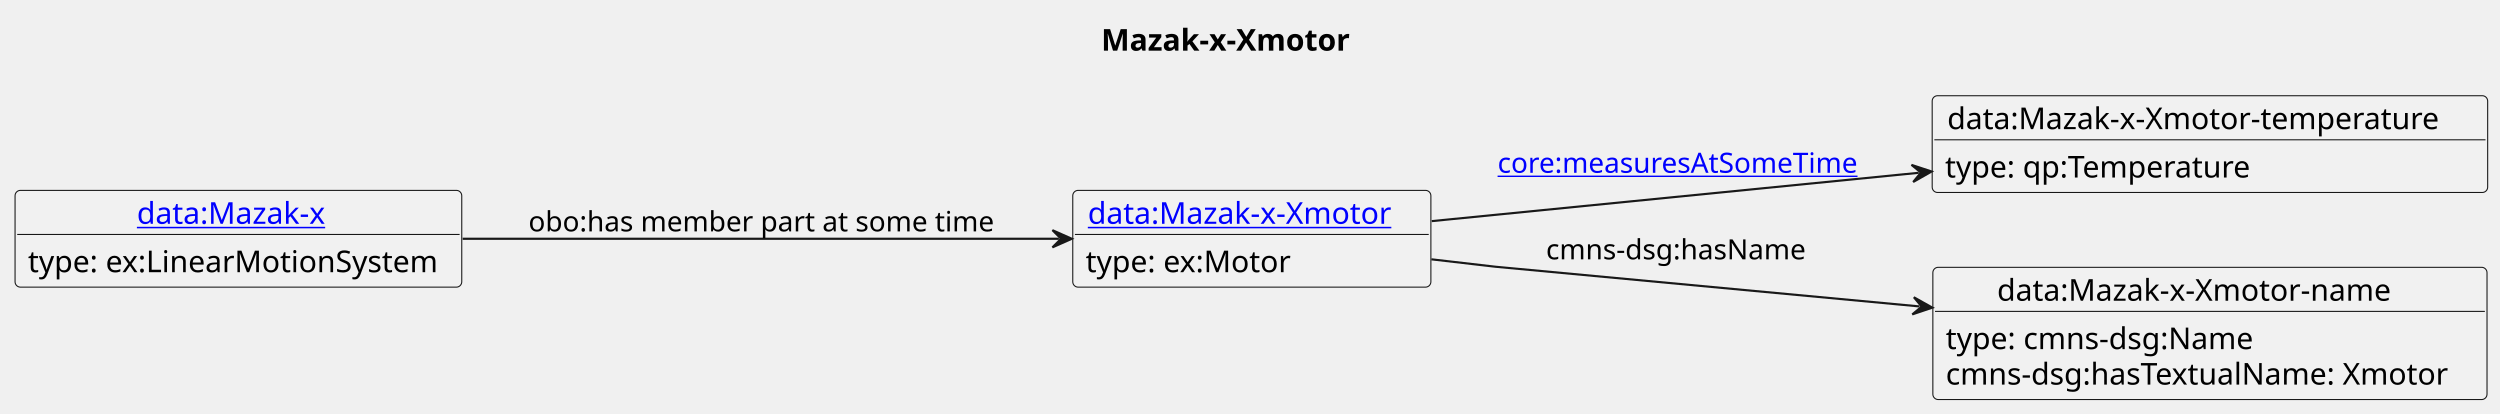
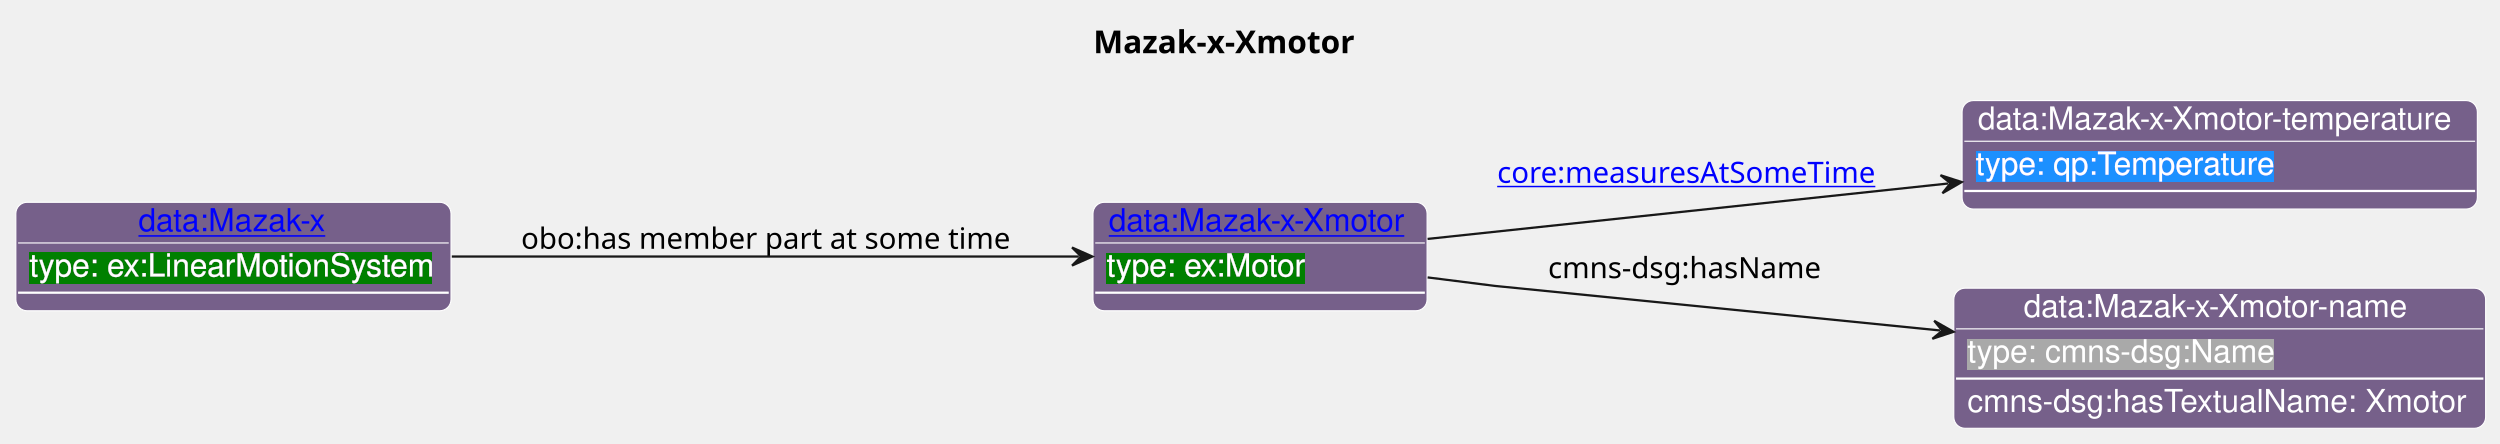
- <svg xmlns="http://www.w3.org/2000/svg" xmlns:xlink="http://www.w3.org/1999/xlink" contentStyleType="text/css" data-diagram-type="CLASS" height="192px" preserveAspectRatio="none" style="width:1162px;height:192px;background:#FFFFFF;" version="1.1" viewBox="0 0 1162 192" width="1162px" zoomAndPan="magnify">
-   <defs />
+ <svg xmlns="http://www.w3.org/2000/svg" xmlns:xlink="http://www.w3.org/1999/xlink" contentStyleType="text/css" data-diagram-type="CLASS" height="196px" preserveAspectRatio="none" style="width:1106px;height:196px;background:#FFFFFF;" version="1.1" viewBox="0 0 1106 196" width="1106px" zoomAndPan="magnify">
+   <defs>
+     <filter height="1" id="b7ddhh53op1oc0" width="1" x="0" y="0">
+       <feFlood flood-color="#008000" result="flood" />
+       <feComposite in="SourceGraphic" in2="flood" operator="over" />
+     </filter>
+     <filter height="1" id="b7ddhh53op1oc1" width="1" x="0" y="0">
+       <feFlood flood-color="#1E90FF" result="flood" />
+       <feComposite in="SourceGraphic" in2="flood" operator="over" />
+     </filter>
+     <filter height="1" id="b7ddhh53op1oc2" width="1" x="0" y="0">
+       <feFlood flood-color="#A9A9A9" result="flood" />
+       <feComposite in="SourceGraphic" in2="flood" operator="over" />
+     </filter>
+   </defs>
  <g>
-     <text fill="#000000" font-family="sans-serif" font-size="14" font-weight="bold" lengthAdjust="spacing" textLength="125.289" x="511.838" y="23.535">Mazak-x-Xmotor</text>
-     <g class="entity" data-entity="o1" data-source-line="4" data-uid="ent0002" id="entity_o1">
-       <rect fill="#F1F1F1" height="44.977" rx="2.5" ry="2.5" style="stroke:#181818;stroke-width:0.5;" width="166.455" x="498.62" y="88.488" />
+     <text fill="#000000" font-family="sans-serif" font-size="14" font-weight="bold" lengthAdjust="spacing" textLength="125.289" x="483.682" y="23.535">Mazak-x-Xmotor</text>
+     <g class="entity" data-entity="o1" data-source-line="21" data-uid="ent0002" id="entity_o1">
+       <rect fill="#76608A" height="48" rx="5" ry="5" style="stroke:#FFFFFF;stroke-width:0.5;" width="147.82" x="483.53" y="89.488" />
      <a href="./Mazak-x-Xmotor.html" target="_top" title="./Mazak-x-Xmotor.html" xlink:actuate="onRequest" xlink:href="./Mazak-x-Xmotor.html" xlink:show="new" xlink:title="./Mazak-x-Xmotor.html" xlink:type="simple">
-         <text fill="#0000FF" font-family="sans-serif" font-size="14" lengthAdjust="spacing" text-decoration="underline" textLength="152.455" x="505.62" y="104.023">data:Mazak-x-Xmotor</text>
+         <text fill="#0000FF" font-family="Helvetica" font-size="14" lengthAdjust="spacing" text-decoration="underline" textLength="133.82" x="490.53" y="102.269">data:Mazak-x-Xmotor</text>
      </a>
-       <line style="stroke:#181818;stroke-width:0.5;" x1="499.62" x2="664.075" y1="108.977" y2="108.977" />
-       <text fill="#000000" font-family="sans-serif" font-size="14" lengthAdjust="spacing" textLength="99.06" x="504.62" y="126.512">type: ex:Motor</text>
+       <line style="stroke:#FFFFFF;stroke-width:0.5;" x1="484.53" x2="630.35" y1="107.488" y2="107.488" />
+       <text fill="#FFFFFF" filter="url(#b7ddhh53op1oc0)" font-family="Helvetica" font-size="14" lengthAdjust="spacing" textLength="88.703" x="489.53" y="122.269">type: ex:Motor</text>
+       <line style="stroke:#FFFFFF;stroke-width:1;" x1="484.53" x2="630.35" y1="129.488" y2="129.488" />
    </g>
-     <g class="entity" data-entity="o2" data-source-line="7" data-uid="ent0003" id="entity_o2">
-       <rect fill="#F1F1F1" height="44.977" rx="2.5" ry="2.5" style="stroke:#181818;stroke-width:0.5;" width="258.187" x="898.08" y="44.488" />
-       <text fill="#000000" font-family="sans-serif" font-size="14" lengthAdjust="spacing" textLength="244.186" x="905.08" y="60.023">data:Mazak-x-Xmotor-temperature</text>
-       <line style="stroke:#181818;stroke-width:0.5;" x1="899.08" x2="1155.266" y1="64.977" y2="64.977" />
-       <text fill="#000000" font-family="sans-serif" font-size="14" lengthAdjust="spacing" textLength="147.321" x="904.08" y="82.512">type: qp:Temperature</text>
+     <g class="entity" data-entity="o2" data-source-line="25" data-uid="ent0003" id="entity_o2">
+       <rect fill="#76608A" height="48" rx="5" ry="5" style="stroke:#FFFFFF;stroke-width:0.5;" width="227.965" x="868.02" y="44.488" />
+       <text fill="#FFFFFF" font-family="Helvetica" font-size="14" lengthAdjust="spacing" textLength="213.965" x="875.02" y="57.269">data:Mazak-x-Xmotor-temperature</text>
+       <line style="stroke:#FFFFFF;stroke-width:0.5;" x1="869.02" x2="1094.985" y1="62.488" y2="62.488" />
+       <text fill="#FFFFFF" filter="url(#b7ddhh53op1oc1)" font-family="Helvetica" font-size="14" lengthAdjust="spacing" textLength="133.848" x="874.02" y="77.269">type: qp:Temperature</text>
+       <line style="stroke:#FFFFFF;stroke-width:1;" x1="869.02" x2="1094.985" y1="84.488" y2="84.488" />
    </g>
-     <g class="entity" data-entity="o3" data-source-line="10" data-uid="ent0004" id="entity_o3">
-       <rect fill="#F1F1F1" height="61.465" rx="2.5" ry="2.5" style="stroke:#181818;stroke-width:0.5;" width="257.574" x="898.39" y="124.248" />
-       <text fill="#000000" font-family="sans-serif" font-size="14" lengthAdjust="spacing" textLength="197.846" x="928.254" y="139.783">data:Mazak-x-Xmotor-name</text>
-       <line style="stroke:#181818;stroke-width:0.5;" x1="899.39" x2="1154.964" y1="144.737" y2="144.737" />
-       <text fill="#000000" font-family="sans-serif" font-size="14" lengthAdjust="spacing" textLength="150.24" x="904.39" y="162.272">type: cmns-dsg:Name</text>
-       <text fill="#000000" font-family="sans-serif" font-size="14" lengthAdjust="spacing" textLength="245.574" x="904.39" y="178.76">cmns-dsg:hasTextualName: Xmotor</text>
+     <g class="entity" data-entity="o3" data-source-line="29" data-uid="ent0004" id="entity_o3">
+       <rect fill="#76608A" height="62" rx="5" ry="5" style="stroke:#FFFFFF;stroke-width:0.5;" width="235.303" x="864.35" y="127.488" />
+       <text fill="#FFFFFF" font-family="Helvetica" font-size="14" lengthAdjust="spacing" textLength="173.503" x="895.25" y="140.269">data:Mazak-x-Xmotor-name</text>
+       <line style="stroke:#FFFFFF;stroke-width:0.5;" x1="865.35" x2="1098.653" y1="145.488" y2="145.488" />
+       <text fill="#FFFFFF" filter="url(#b7ddhh53op1oc2)" font-family="Helvetica" font-size="14" lengthAdjust="spacing" textLength="136.158" x="870.35" y="160.269">type: cmns-dsg:Name</text>
+       <line style="stroke:#FFFFFF;stroke-width:1;" x1="865.35" x2="1098.653" y1="167.488" y2="167.488" />
+       <text fill="#FFFFFF" font-family="Helvetica" font-size="14" lengthAdjust="spacing" textLength="223.303" x="870.35" y="182.269">cmns-dsg:hasTextualName: Xmotor</text>
    </g>
-     <g class="entity" data-entity="o4" data-source-line="13" data-uid="ent0005" id="entity_o4">
-       <rect fill="#F1F1F1" height="44.977" rx="2.5" ry="2.5" style="stroke:#181818;stroke-width:0.5;" width="207.624" x="7" y="88.488" />
+     <g class="entity" data-entity="o4" data-source-line="33" data-uid="ent0005" id="entity_o4">
+       <rect fill="#76608A" height="48" rx="5" ry="5" style="stroke:#FFFFFF;stroke-width:0.5;" width="192.53" x="7" y="89.488" />
      <a href="./Mazak-x.html" target="_top" title="./Mazak-x.html" xlink:actuate="onRequest" xlink:href="./Mazak-x.html" xlink:show="new" xlink:title="./Mazak-x.html" xlink:type="simple">
-         <text fill="#0000FF" font-family="sans-serif" font-size="14" lengthAdjust="spacing" text-decoration="underline" textLength="94.356" x="63.634" y="104.023">data:Mazak-x</text>
+         <text fill="#0000FF" font-family="Helvetica" font-size="14" lengthAdjust="spacing" text-decoration="underline" textLength="84.034" x="61.248" y="102.269">data:Mazak-x</text>
      </a>
-       <line style="stroke:#181818;stroke-width:0.5;" x1="8" x2="213.624" y1="108.977" y2="108.977" />
-       <text fill="#000000" font-family="sans-serif" font-size="14" lengthAdjust="spacing" textLength="195.624" x="13" y="126.512">type: ex:LinearMotionSystem</text>
+       <line style="stroke:#FFFFFF;stroke-width:0.5;" x1="8" x2="198.53" y1="107.488" y2="107.488" />
+       <text fill="#FFFFFF" filter="url(#b7ddhh53op1oc0)" font-family="Helvetica" font-size="14" lengthAdjust="spacing" textLength="180.53" x="13" y="122.269">type: ex:LinearMotionSystem</text>
+       <line style="stroke:#FFFFFF;stroke-width:1;" x1="8" x2="198.53" y1="129.488" y2="129.488" />
    </g>
-     <g class="link" data-entity-1="o1" data-entity-2="o2" data-source-line="16" data-uid="lnk6" id="link_o1_o2">
-       <path codeLine="16" d="M665.46,102.778 C730.71,96.298 816.969,87.741 891.839,80.311" fill="none" id="o1-to-o2" style="stroke:#181818;stroke-width:1;" />
-       <polygon fill="#181818" points="897.81,79.718,888.459,76.627,892.834,80.212,889.249,84.588,897.81,79.718" style="stroke:#181818;stroke-width:1;" />
+     <g class="link" data-entity-1="o1" data-entity-2="o2" data-source-line="37" data-uid="lnk6" id="link_o1_o2">
+       <path codeLine="37" d="M631.56,105.698 C696.64,98.768 786.894,89.164 861.894,81.174" fill="none" id="o1-to-o2" style="stroke:#181818;stroke-width:1;" />
+       <polygon fill="#181818" points="867.86,80.538,858.487,77.514,862.888,81.068,859.334,85.469,867.86,80.538" style="stroke:#181818;stroke-width:1;" />
      <a href="https://spec.industrialontologies.org/ontology/core/Core/measuresAtSomeTime" target="_top" title="https://spec.industrialontologies.org/ontology/core/Core/measuresAtSomeTime" xlink:actuate="onRequest" xlink:href="https://spec.industrialontologies.org/ontology/core/Core/measuresAtSomeTime" xlink:show="new" xlink:title="https://spec.industrialontologies.org/ontology/core/Core/measuresAtSomeTime" xlink:type="simple">
-         <text fill="#0000FF" font-family="sans-serif" font-size="13" lengthAdjust="spacing" text-decoration="underline" textLength="171.317" x="696.08" y="80.307">core:measuresAtSomeTime</text>
+         <text fill="#0000FF" font-family="sans-serif" font-size="13" lengthAdjust="spacing" text-decoration="underline" textLength="171.317" x="662.35" y="80.897">core:measuresAtSomeTime</text>
      </a>
    </g>
-     <g class="link" data-entity-1="o1" data-entity-2="o3" data-source-line="17" data-uid="lnk7" id="link_o1_o3">
-       <path codeLine="17" d="M665.3,120.528 C682.27,122.488 695.08,123.978 695.08,123.978 C695.08,123.978 799.016,133.709 892.186,142.429" fill="none" id="o1-to-o3" style="stroke:#181818;stroke-width:1;" />
-       <polygon fill="#181818" points="898.16,142.988,889.572,138.167,893.182,142.522,888.826,146.132,898.16,142.988" style="stroke:#181818;stroke-width:1;" />
-       <text fill="#000000" font-family="sans-serif" font-size="13" lengthAdjust="spacing" textLength="126.077" x="718.58" y="120.547">cmns-dsg:hasName</text>
+     <g class="link" data-entity-1="o1" data-entity-2="o3" data-source-line="38" data-uid="lnk7" id="link_o1_o3">
+       <path codeLine="38" d="M631.58,122.728 C648.35,124.848 661.35,126.488 661.35,126.488 C661.35,126.488 766.96,137.061 858.27,146.201" fill="none" id="o1-to-o3" style="stroke:#181818;stroke-width:1;" />
+       <polygon fill="#181818" points="864.24,146.798,855.683,141.922,859.265,146.3,854.886,149.882,864.24,146.798" style="stroke:#181818;stroke-width:1;" />
+       <text fill="#000000" font-family="sans-serif" font-size="13" lengthAdjust="spacing" textLength="126.077" x="684.85" y="123.057">cmns-dsg:hasName</text>
    </g>
-     <g class="link" data-entity-1="o4" data-entity-2="o1" data-source-line="19" data-uid="lnk8" id="link_o4_o1">
-       <path codeLine="19" d="M215.03,110.978 C300.13,110.978 413.26,110.978 492.17,110.978" fill="none" id="o4-to-o1" style="stroke:#181818;stroke-width:1;" />
-       <polygon fill="#181818" points="498.17,110.978,489.17,106.978,493.17,110.978,489.17,114.978,498.17,110.978" style="stroke:#181818;stroke-width:1;" />
-       <text fill="#000000" font-family="sans-serif" font-size="13" lengthAdjust="spacing" textLength="222.542" x="245.62" y="107.547">obo:has member part at some time</text>
+     <g class="link" data-entity-1="o4" data-entity-2="o1" data-source-line="40" data-uid="lnk8" id="link_o4_o1">
+       <path codeLine="40" d="M199.88,113.488 C284.5,113.488 400.2,113.488 477.27,113.488" fill="none" id="o4-to-o1" style="stroke:#181818;stroke-width:1;" />
+       <polygon fill="#181818" points="483.27,113.488,474.27,109.488,478.27,113.488,474.27,117.488,483.27,113.488" style="stroke:#181818;stroke-width:1;" />
+       <text fill="#000000" font-family="sans-serif" font-size="13" lengthAdjust="spacing" textLength="222.542" x="230.53" y="110.057">obo:has member part at some time</text>
    </g>
  </g>
</svg>
